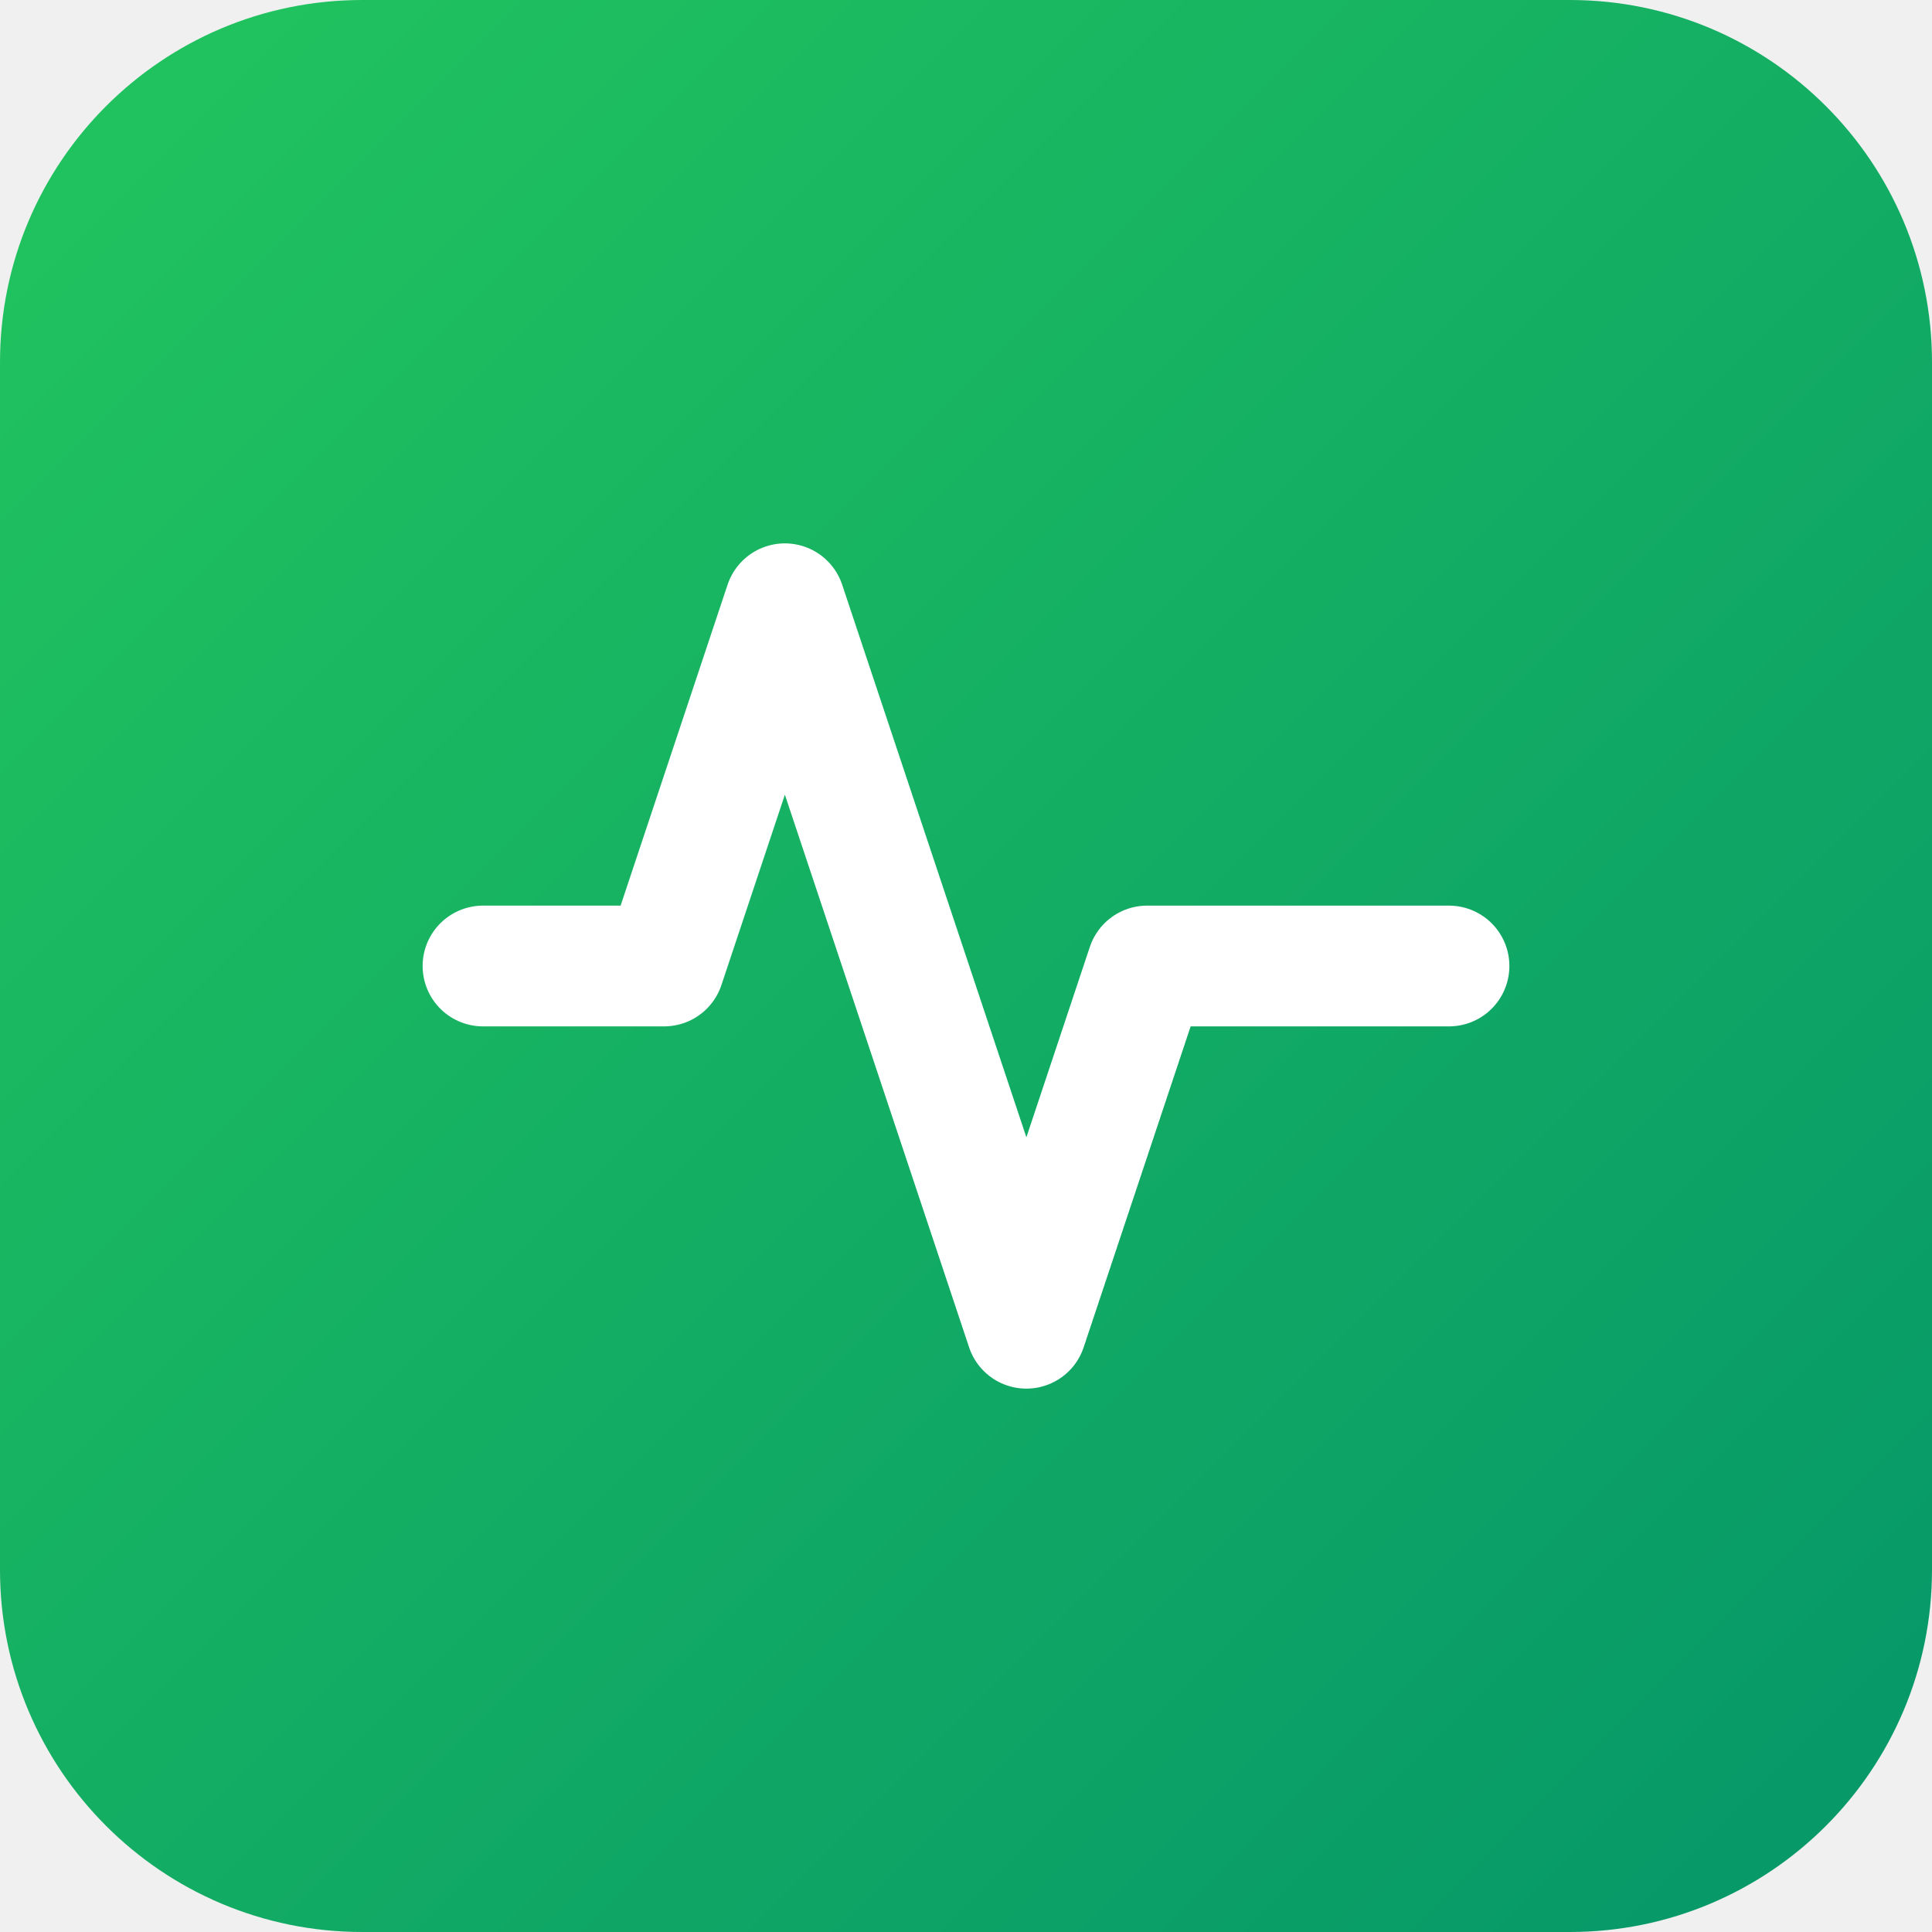
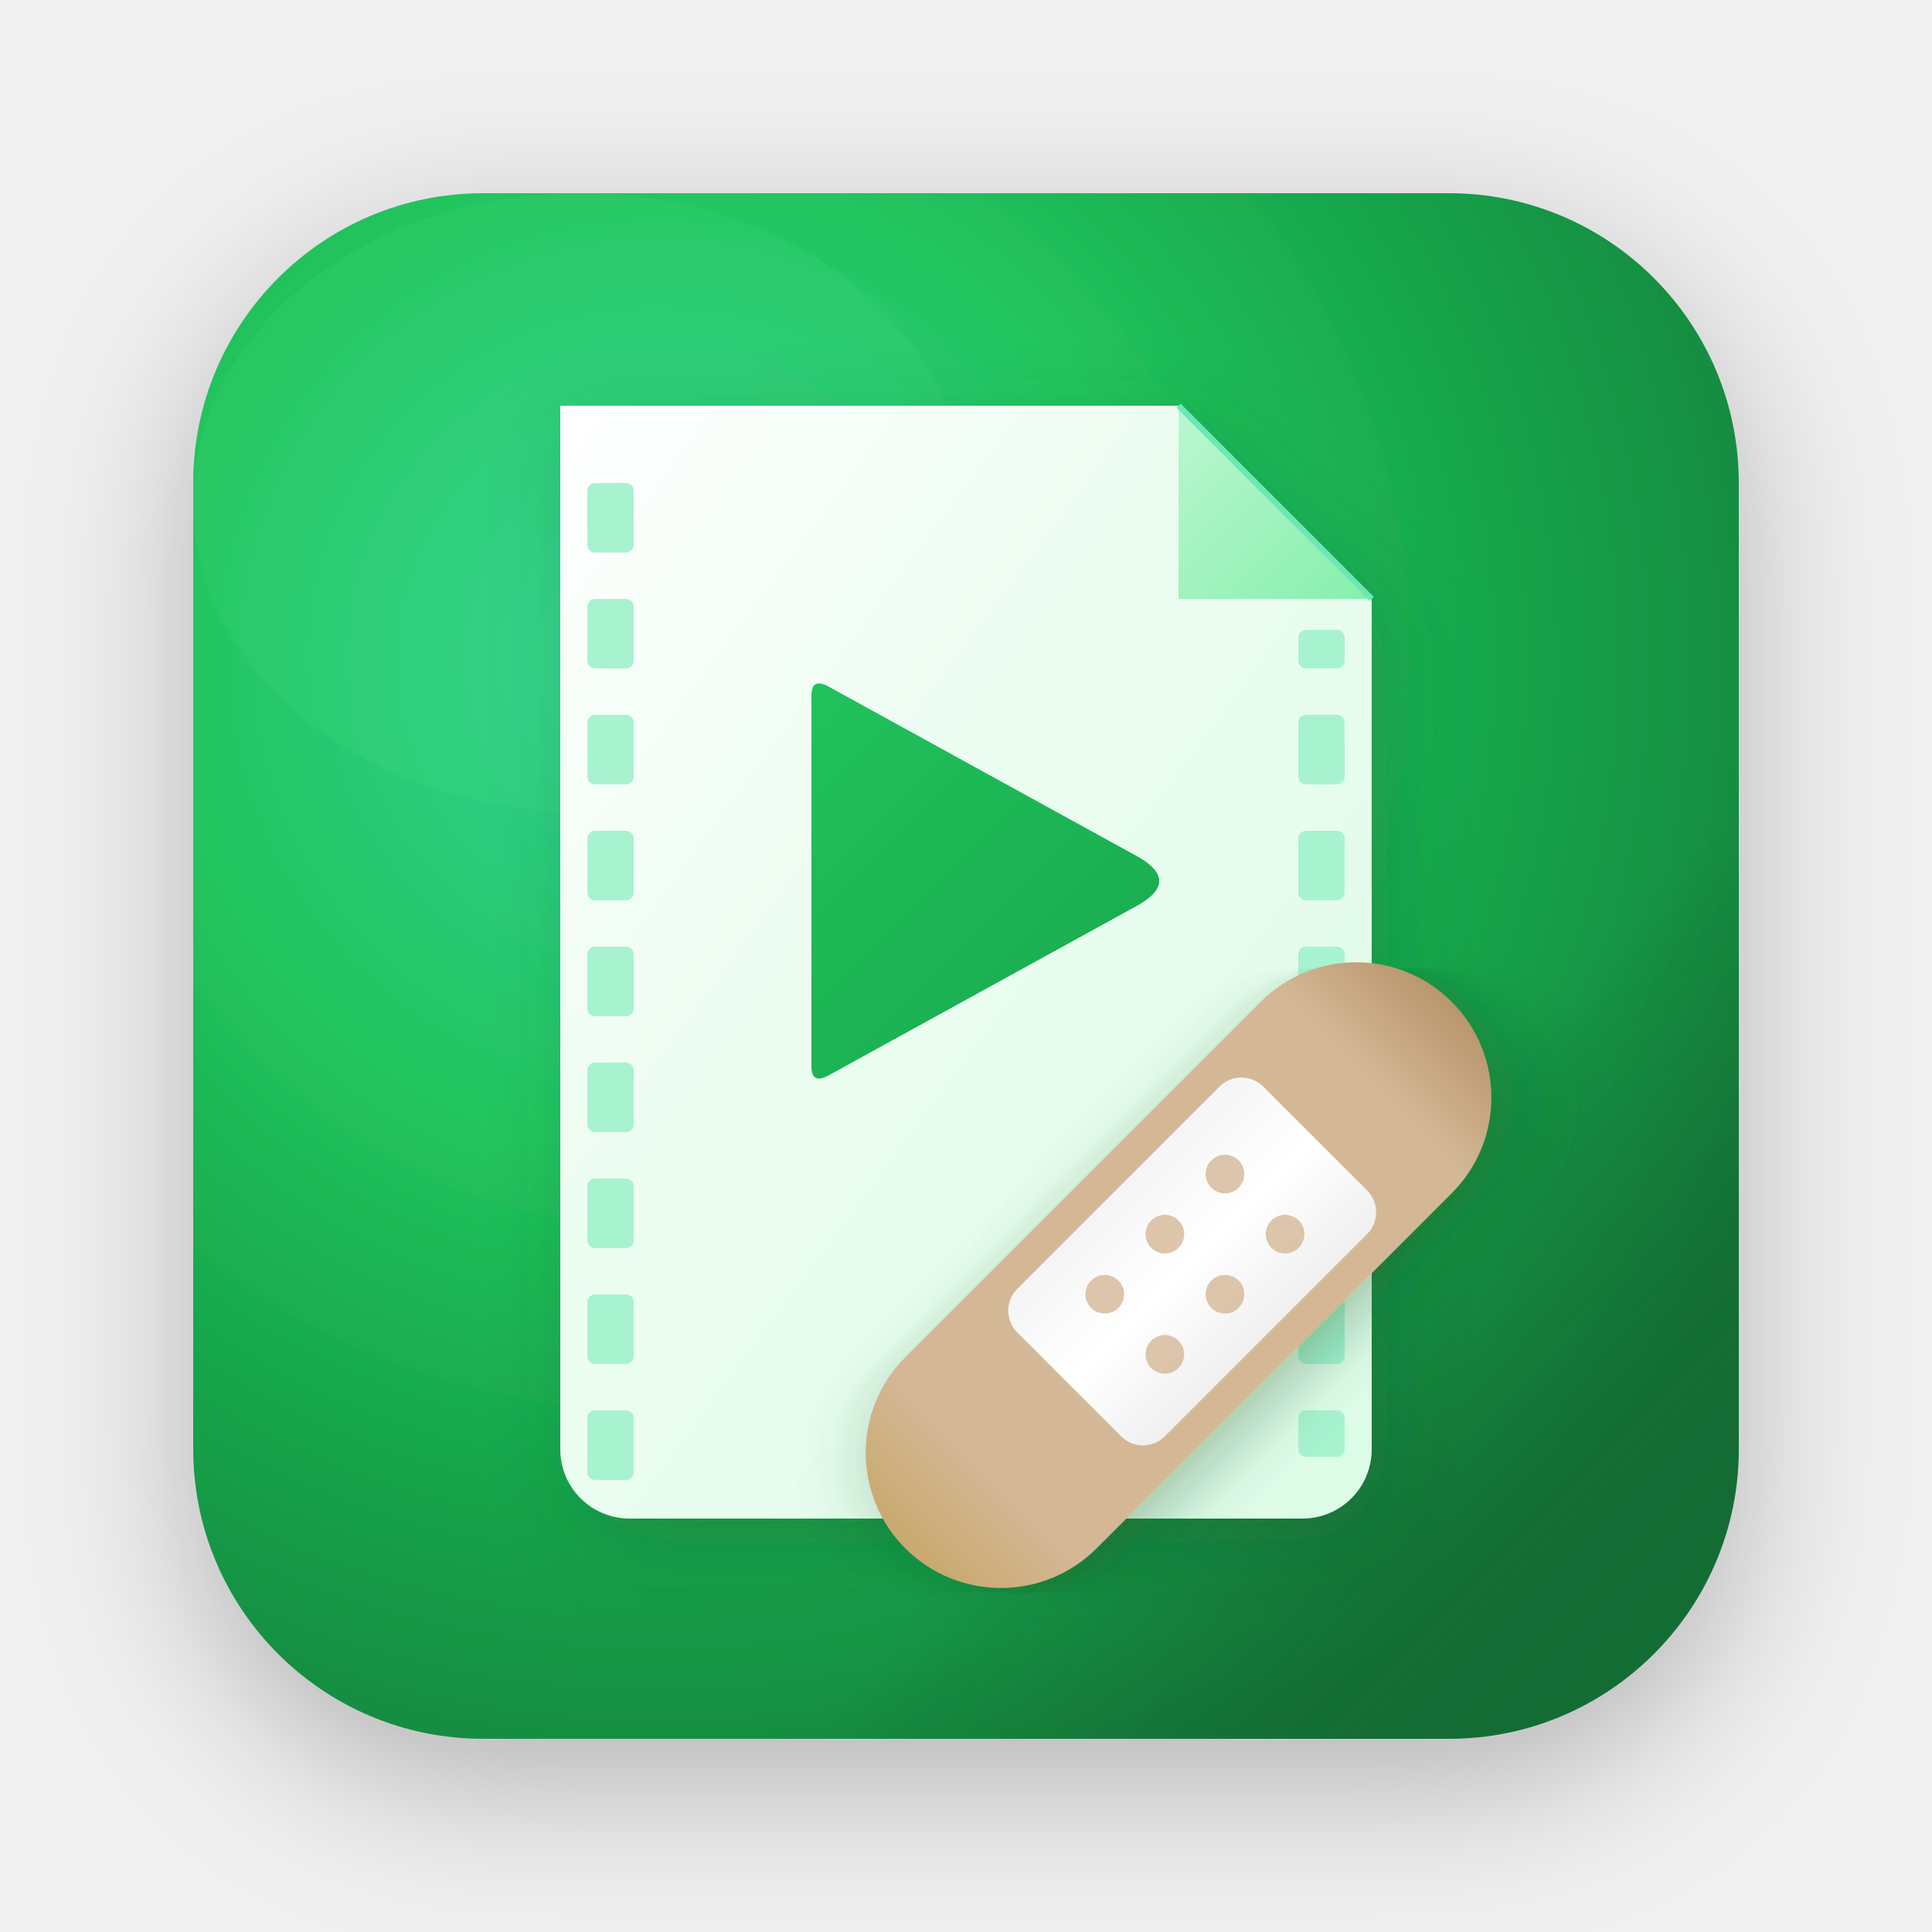
- <svg xmlns="http://www.w3.org/2000/svg" viewBox="0 0 32 32" fill="none">
+ <svg xmlns="http://www.w3.org/2000/svg" viewBox="0 0 500 500">
  <defs>
-     <linearGradient id="bg" x1="0%" y1="0%" x2="100%" y2="100%">
-       <stop offset="0%" style="stop-color:#22c55e" />
-       <stop offset="100%" style="stop-color:#059669" />
+     <radialGradient id="bgRadial" cx="30%" cy="30%" r="80%" fx="30%" fy="30%">
+       <stop offset="0%" stop-color="#34D399" />
+       <stop offset="40%" stop-color="#22C55E" />
+       <stop offset="70%" stop-color="#16A34A" />
+       <stop offset="100%" stop-color="#15803D" />
+     </radialGradient>
+     <linearGradient id="edgeDark" x1="0%" y1="0%" x2="100%" y2="100%">
+       <stop offset="0%" stop-color="transparent" />
+       <stop offset="70%" stop-color="transparent" />
+       <stop offset="100%" stop-color="#14532D" stop-opacity="0.4" />
    </linearGradient>
-     <mask id="roundedMask">
-       <rect width="32" height="32" rx="6" fill="white" />
-     </mask>
+     <linearGradient id="docGradient" x1="0%" y1="0%" x2="100%" y2="100%">
+       <stop offset="0%" stop-color="#FFFFFF" />
+       <stop offset="30%" stop-color="#F0FDF4" />
+       <stop offset="100%" stop-color="#DCFCE7" />
+     </linearGradient>
+     <linearGradient id="foldGradient" x1="0%" y1="0%" x2="100%" y2="100%">
+       <stop offset="0%" stop-color="#BBF7D0" />
+       <stop offset="100%" stop-color="#86EFAC" />
+     </linearGradient>
+     <linearGradient id="playGradient" gradientUnits="userSpaceOnUse" x1="185" y1="175" x2="315" y2="305">
+       <stop offset="0%" stop-color="#22C55E" />
+       <stop offset="100%" stop-color="#16A34A" />
+     </linearGradient>
+     <linearGradient id="bandageMain" x1="0%" y1="0%" x2="100%" y2="0%">
+       <stop offset="0%" stop-color="#C9A86C" />
+       <stop offset="15%" stop-color="#D4B896" />
+       <stop offset="85%" stop-color="#D4B896" />
+       <stop offset="100%" stop-color="#B8956C" />
+     </linearGradient>
+     <linearGradient id="bandagePad" x1="0%" y1="0%" x2="0%" y2="100%">
+       <stop offset="0%" stop-color="#F5F5F5" />
+       <stop offset="50%" stop-color="#FFFFFF" />
+       <stop offset="100%" stop-color="#F0F0F0" />
+     </linearGradient>
+     <filter id="shadow" x="-20%" y="-20%" width="140%" height="140%">
+       <feDropShadow dx="0" dy="12" stdDeviation="20" flood-color="#000" flood-opacity="0.25" />
+     </filter>
+     <filter id="docShadow" x="-30%" y="-30%" width="160%" height="160%">
+       <feDropShadow dx="4" dy="6" stdDeviation="10" flood-color="#14532D" flood-opacity="0.25" />
+     </filter>
+     <filter id="bandageShadow" x="-30%" y="-30%" width="160%" height="160%">
+       <feDropShadow dx="3" dy="5" stdDeviation="8" flood-color="#14532D" flood-opacity="0.35" />
+     </filter>
  </defs>
-   <g mask="url(#roundedMask)">
-     <rect width="32" height="32" fill="url(#bg)" />
+   <rect x="50" y="50" width="400" height="400" rx="75" ry="75" fill="url(#bgRadial)" filter="url(#shadow)" />
+   <rect x="50" y="50" width="400" height="400" rx="75" ry="75" fill="url(#edgeDark)" />
+   <ellipse cx="150" cy="130" rx="100" ry="80" fill="#4ADE80" fill-opacity="0.15" />
+   <g filter="url(#docShadow)">
+     <path d="M145 105 L305 105 L355 155 L355 375 C355 385 347 393 337 393 L163 393 C153 393 145 385 145 375 Z" fill="url(#docGradient)" />
+     <path d="M305 105 L305 155 L355 155 Z" fill="url(#foldGradient)" />
+     <path d="M305 105 L355 155" stroke="#6EE7B7" stroke-width="1.5" fill="none" />
  </g>
-   <path d="M8 16h3l2-6 4 12 2-6h5" stroke="white" stroke-width="2" stroke-linecap="round" stroke-linejoin="round" fill="none" />
+   <g fill="#A7F3D0">
+     <rect x="152" y="125" width="12" height="18" rx="2" />
+     <rect x="152" y="155" width="12" height="18" rx="2" />
+     <rect x="152" y="185" width="12" height="18" rx="2" />
+     <rect x="152" y="215" width="12" height="18" rx="2" />
+     <rect x="152" y="245" width="12" height="18" rx="2" />
+     <rect x="152" y="275" width="12" height="18" rx="2" />
+     <rect x="152" y="305" width="12" height="18" rx="2" />
+     <rect x="152" y="335" width="12" height="18" rx="2" />
+     <rect x="152" y="365" width="12" height="18" rx="2" />
+     <rect x="336" y="163" width="12" height="10" rx="2" />
+     <rect x="336" y="185" width="12" height="18" rx="2" />
+     <rect x="336" y="215" width="12" height="18" rx="2" />
+     <rect x="336" y="245" width="12" height="18" rx="2" />
+     <rect x="336" y="275" width="12" height="18" rx="2" />
+     <rect x="336" y="305" width="12" height="18" rx="2" />
+     <rect x="336" y="335" width="12" height="18" rx="2" />
+     <rect x="336" y="365" width="12" height="12" rx="2" />
+   </g>
+   <path d="M210 180            Q210 175 215 178            L295 222            Q305 228 295 234            L215 278            Q210 281 210 276            Z" fill="url(#playGradient)" />
+   <g transform="rotate(-45, 305, 330)" filter="url(#bandageShadow)">
+     <rect x="205" y="295" width="200" height="70" rx="35" fill="url(#bandageMain)" />
+     <rect x="265" y="303" width="90" height="54" rx="8" fill="url(#bandagePad)" />
+     <g fill="#D4B896" fill-opacity="0.8">
+       <circle cx="288" cy="320" r="5" />
+       <circle cx="310" cy="320" r="5" />
+       <circle cx="332" cy="320" r="5" />
+       <circle cx="288" cy="342" r="5" />
+       <circle cx="310" cy="342" r="5" />
+       <circle cx="332" cy="342" r="5" />
+     </g>
+   </g>
</svg>
